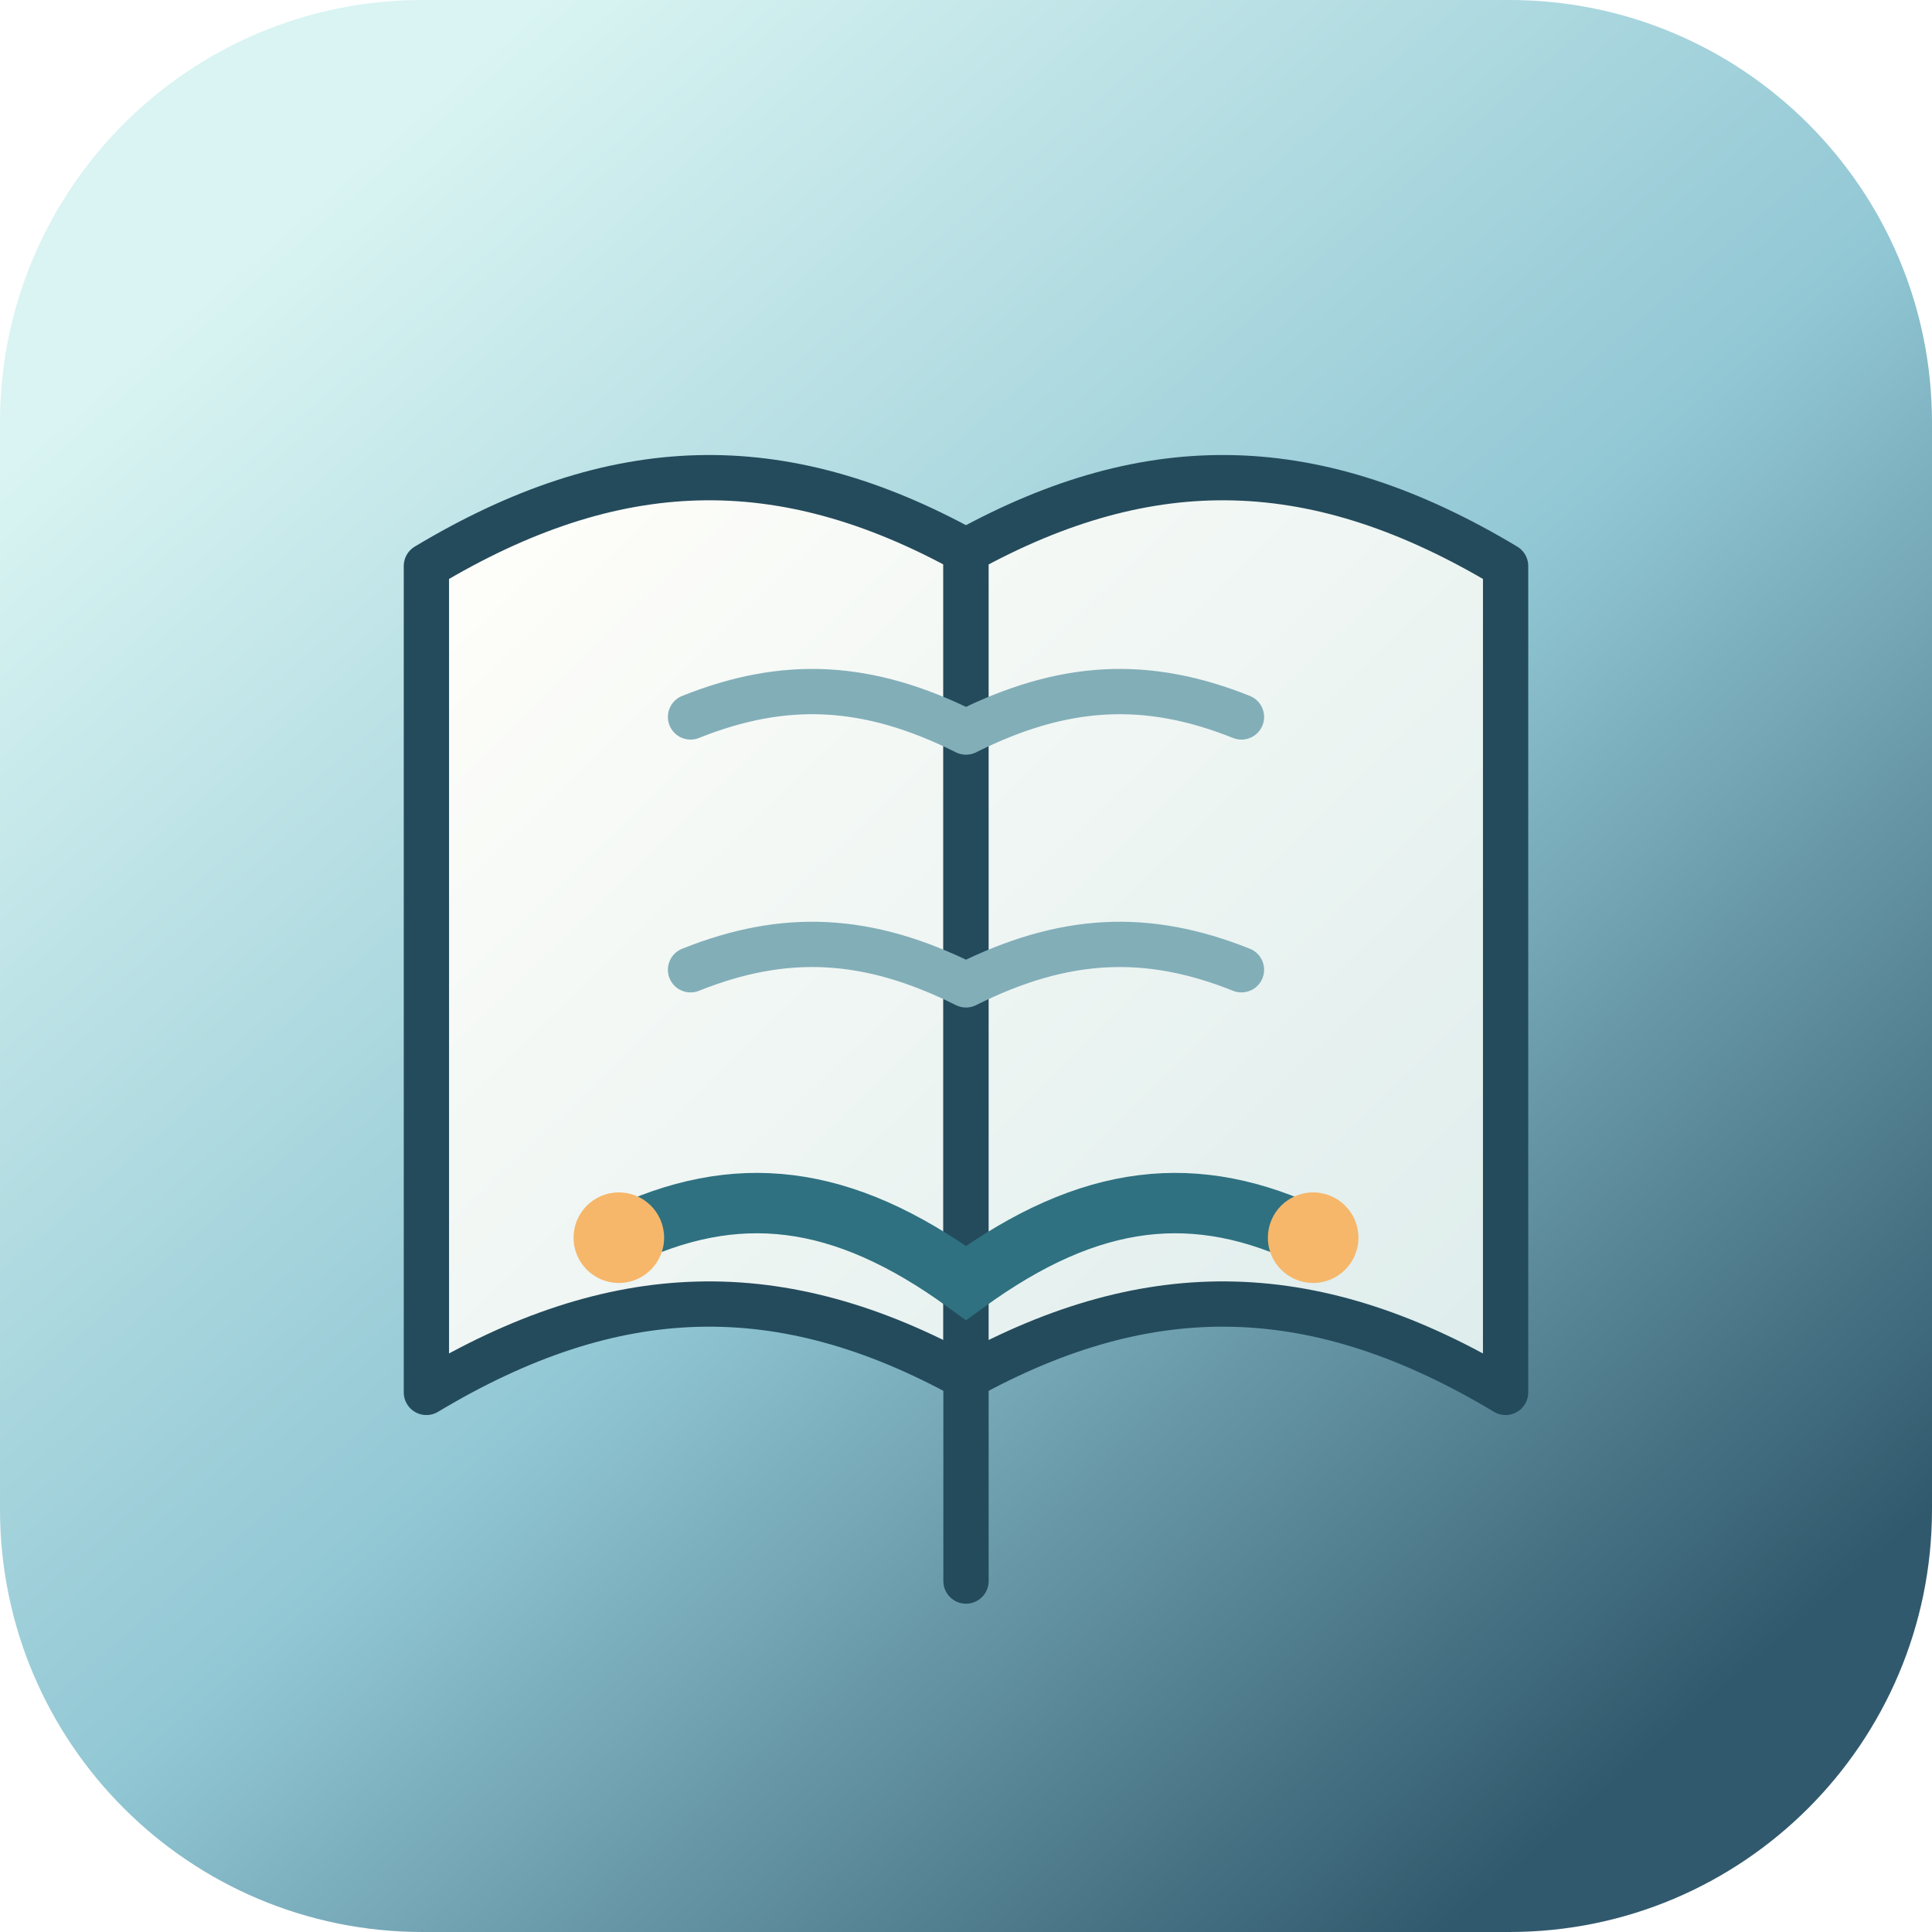
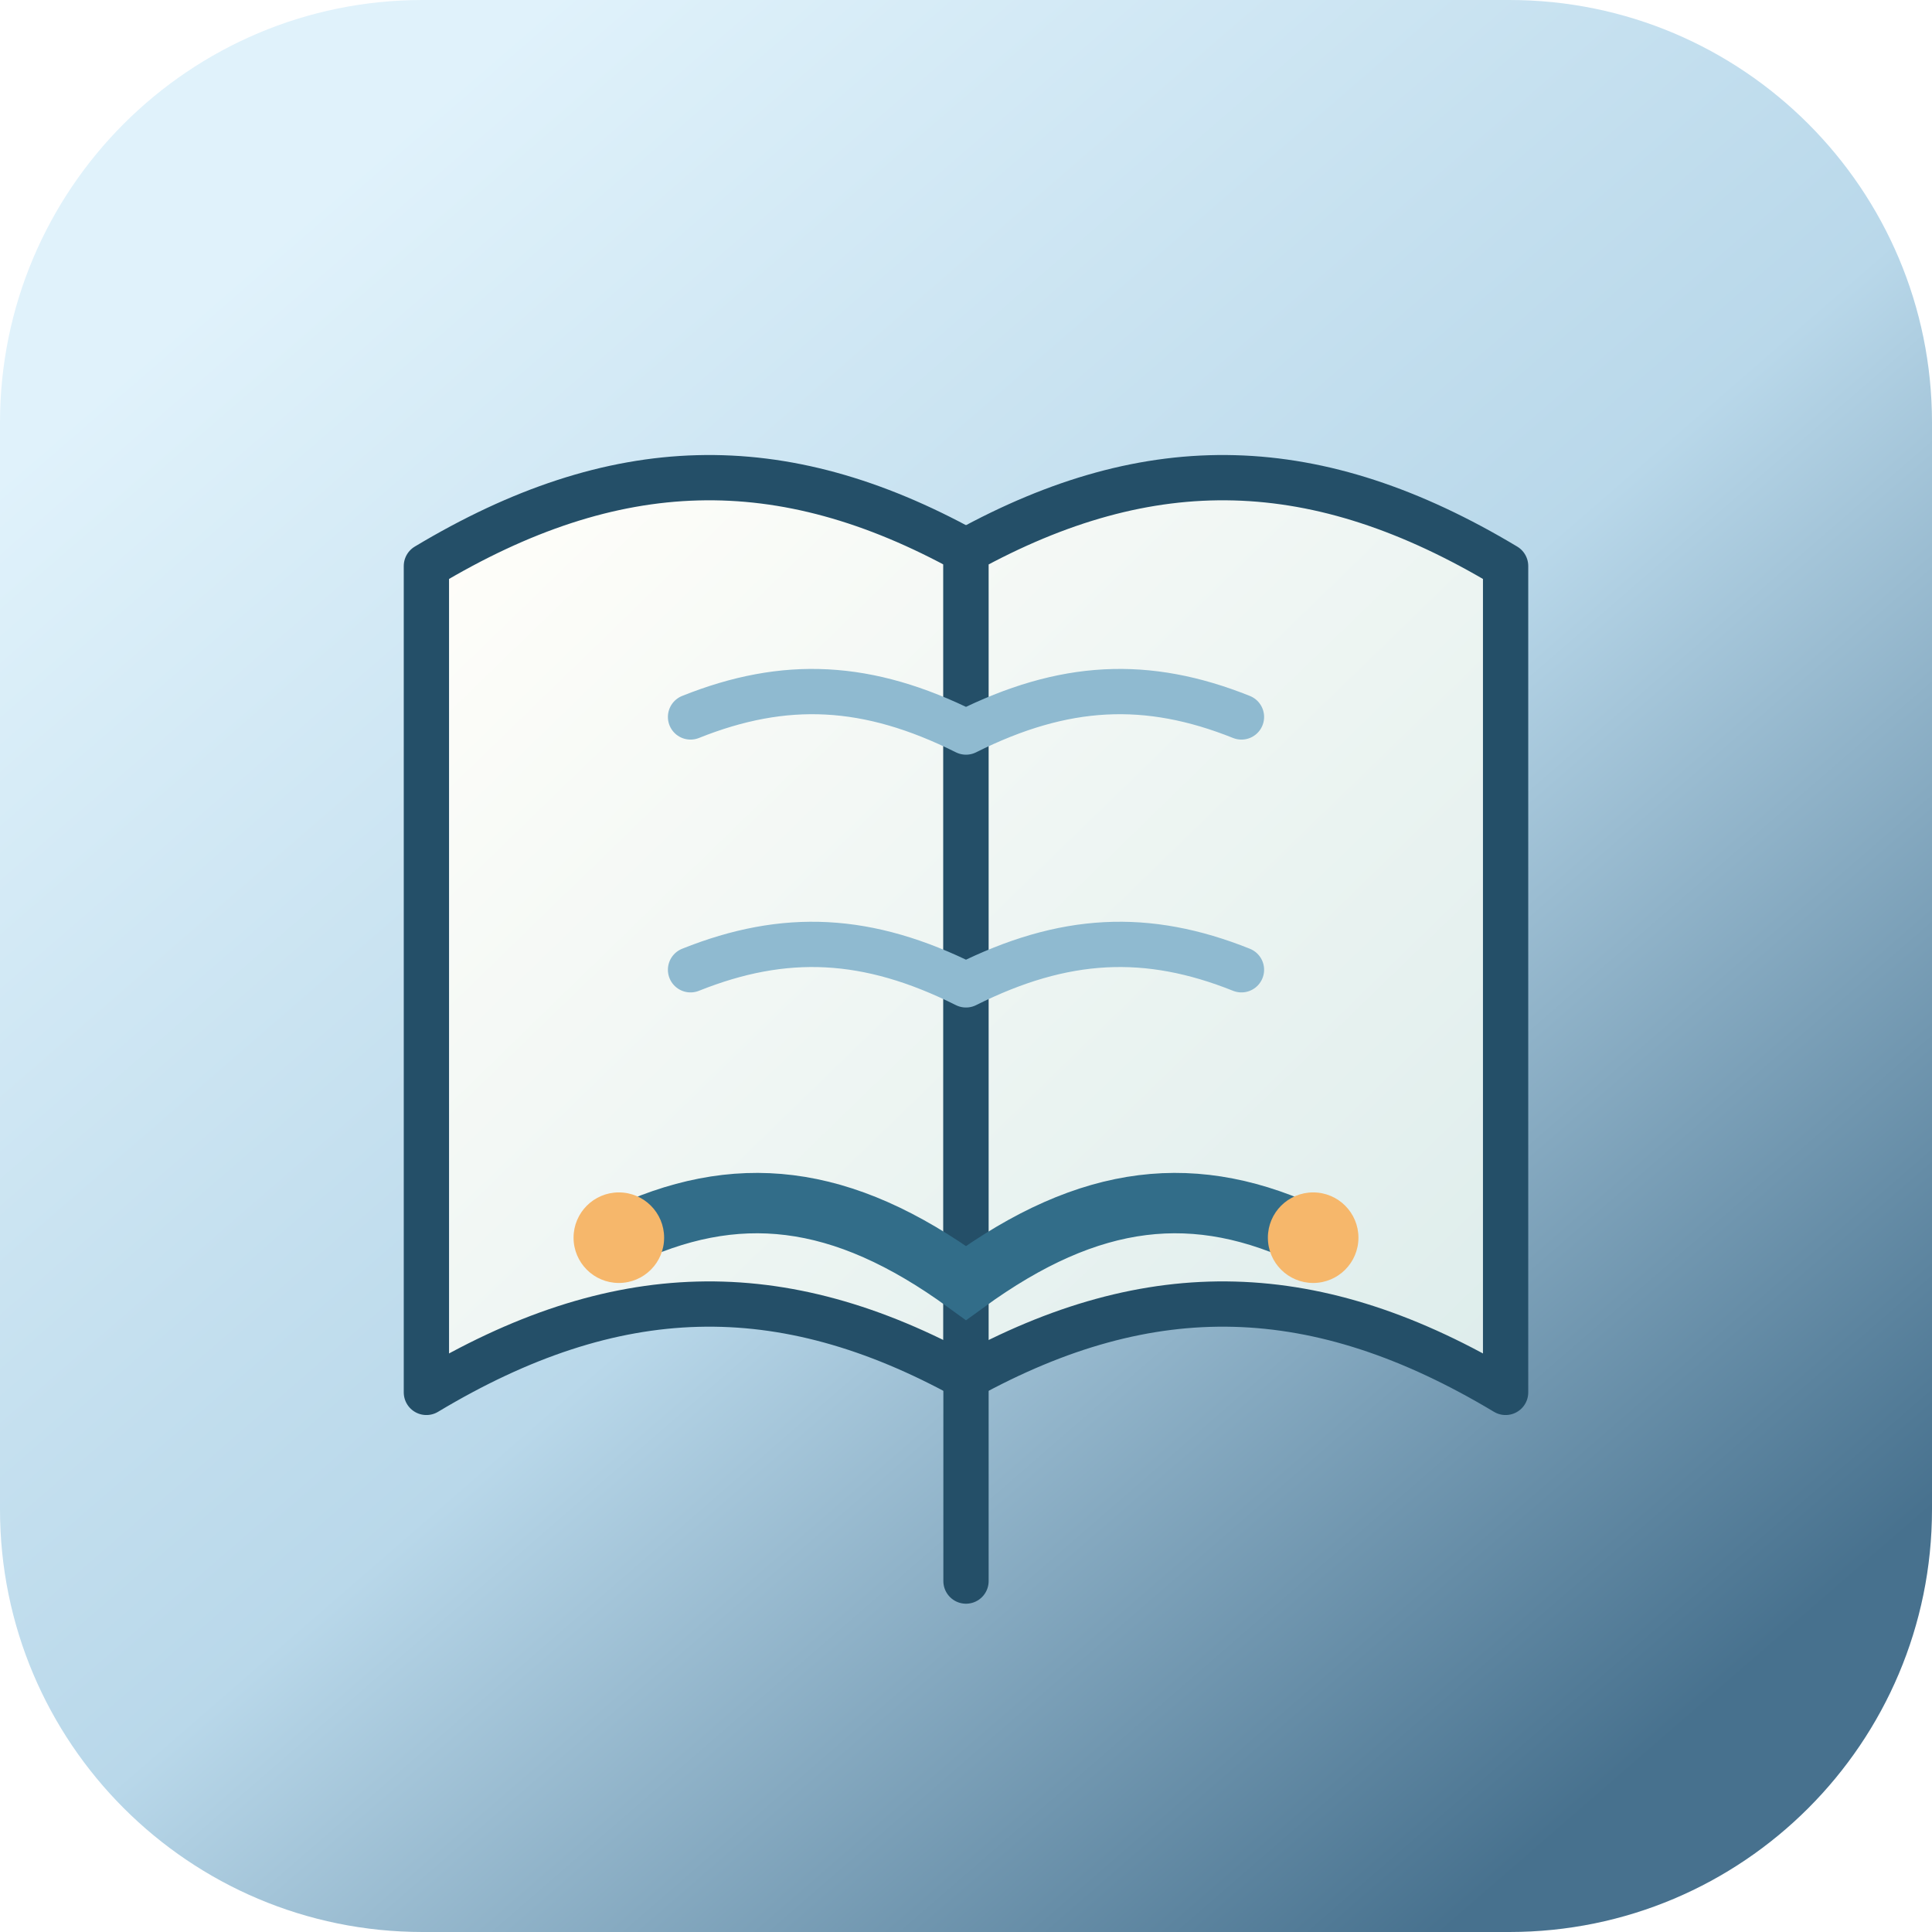
<svg xmlns="http://www.w3.org/2000/svg" width="512" height="512" viewBox="0 0 512 512">
  <defs>
    <linearGradient id="sky" x1="80" y1="56" x2="436" y2="466" gradientUnits="userSpaceOnUse">
-       <stop stop-color="#d9f4f2" />
-       <stop offset="0.52" stop-color="#91c7d4" />
-       <stop offset="1" stop-color="#31596d" />
+       <stop stop-color="#e0f2fb" />
+       <stop offset="0.52" stop-color="#b9d8ea" />
+       <stop offset="1" stop-color="#47718e" />
    </linearGradient>
    <linearGradient id="page" x1="130" y1="126" x2="390" y2="394" gradientUnits="userSpaceOnUse">
      <stop stop-color="#fffefa" />
      <stop offset="1" stop-color="#dceceb" />
    </linearGradient>
  </defs>
  <rect width="512" height="512" rx="112" fill="url(#sky)" />
-   <path d="M113 369c50-30 94-31 143-4V146c-49-27-93-26-143 4v219Z" fill="url(#page)" stroke="#244b5c" stroke-width="12" stroke-linejoin="round" />
-   <path d="M399 369c-50-30-94-31-143-4V146c49-27 93-26 143 4v219Z" fill="url(#page)" stroke="#244b5c" stroke-width="12" stroke-linejoin="round" />
-   <path d="M183 190c25-10 47-9 73 4m73-4c-25-10-47-9-73 4m-73 63c25-10 47-9 73 4m73-4c-25-10-47-9-73 4" fill="none" stroke="#82aeb8" stroke-width="12" stroke-linecap="round" />
-   <path d="M164 328c31-15 59-12 92 12 33-24 61-27 92-12" fill="none" stroke="#2f7181" stroke-width="16" stroke-linecap="round" />
+   <path d="M113 369c50-30 94-31 143-4V146c-49-27-93-26-143 4v219Z" fill="url(#page)" stroke="#244f68" stroke-width="12" stroke-linejoin="round" />
+   <path d="M399 369c-50-30-94-31-143-4V146c49-27 93-26 143 4v219Z" fill="url(#page)" stroke="#244f68" stroke-width="12" stroke-linejoin="round" />
+   <path d="M183 190c25-10 47-9 73 4m73-4c-25-10-47-9-73 4m-73 63c25-10 47-9 73 4m73-4c-25-10-47-9-73 4" fill="none" stroke="#8fbad0" stroke-width="12" stroke-linecap="round" />
+   <path d="M164 328c31-15 59-12 92 12 33-24 61-27 92-12" fill="none" stroke="#326d89" stroke-width="16" stroke-linecap="round" />
  <circle cx="164" cy="328" r="12" fill="#f6b76b" />
  <circle cx="348" cy="328" r="12" fill="#f6b76b" />
-   <path d="M256 365v54" stroke="#244b5c" stroke-width="12" stroke-linecap="round" />
+   <path d="M256 365v54" stroke="#244f68" stroke-width="12" stroke-linecap="round" />
</svg>
